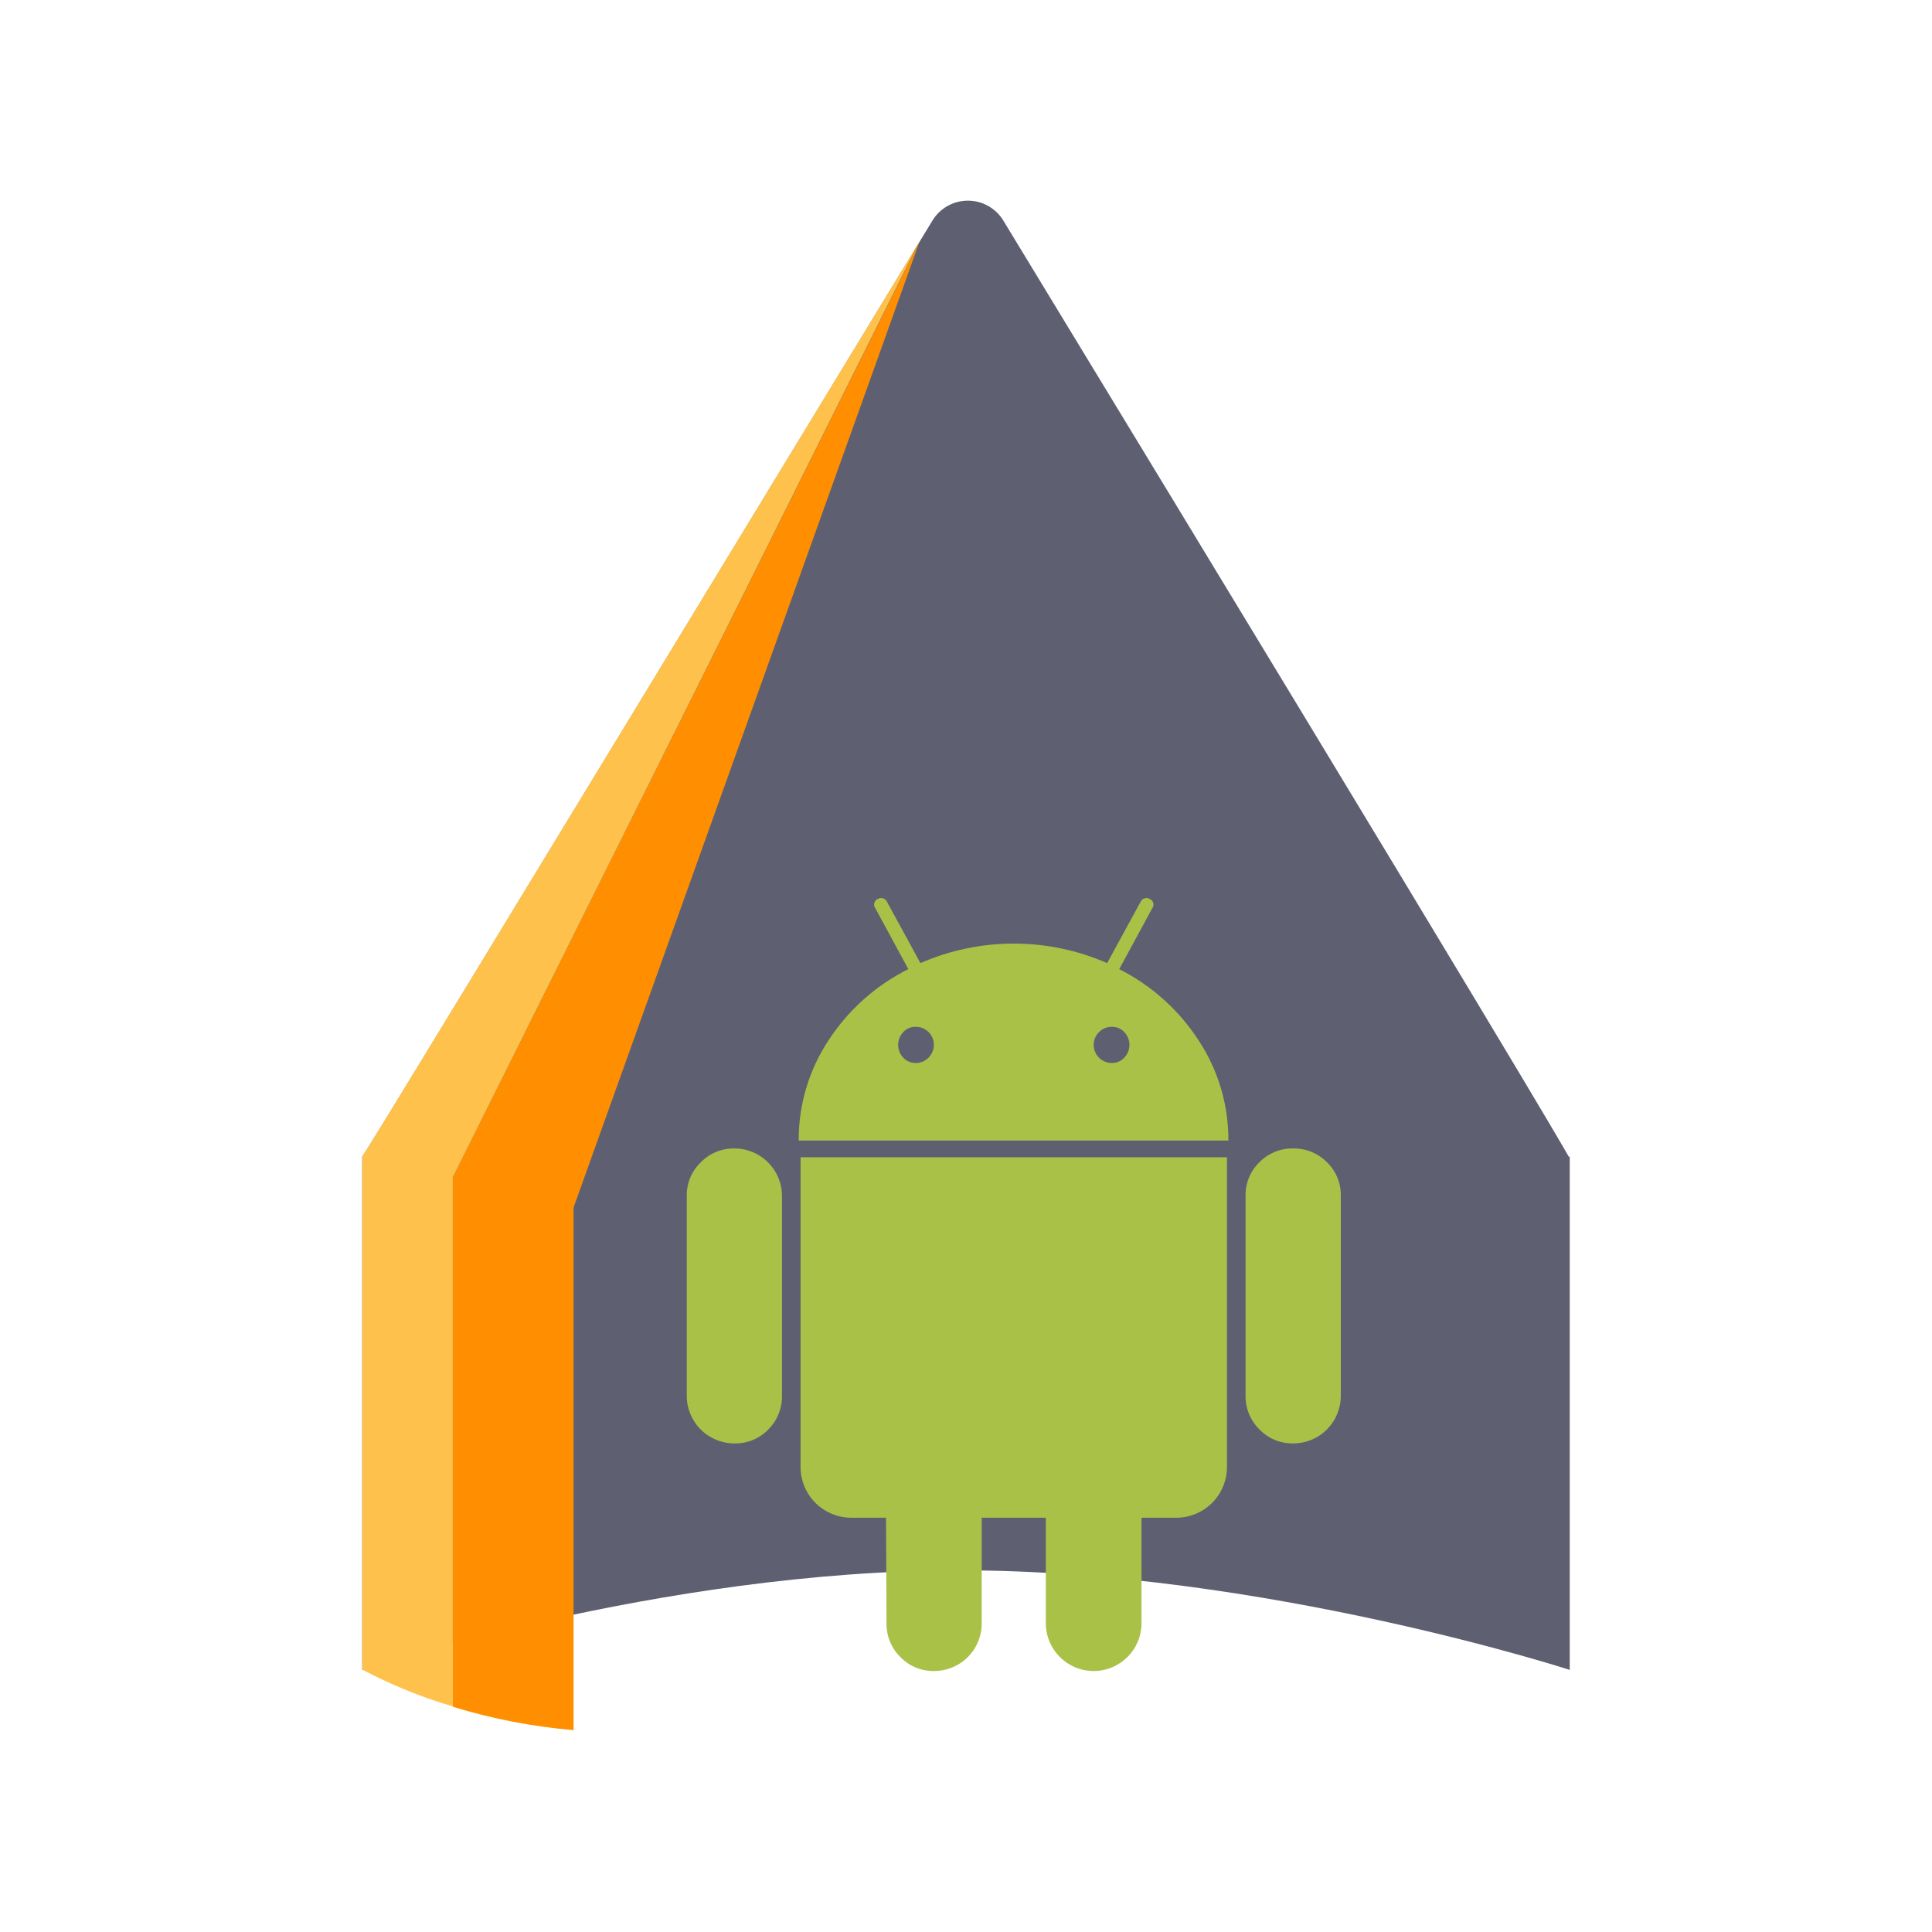
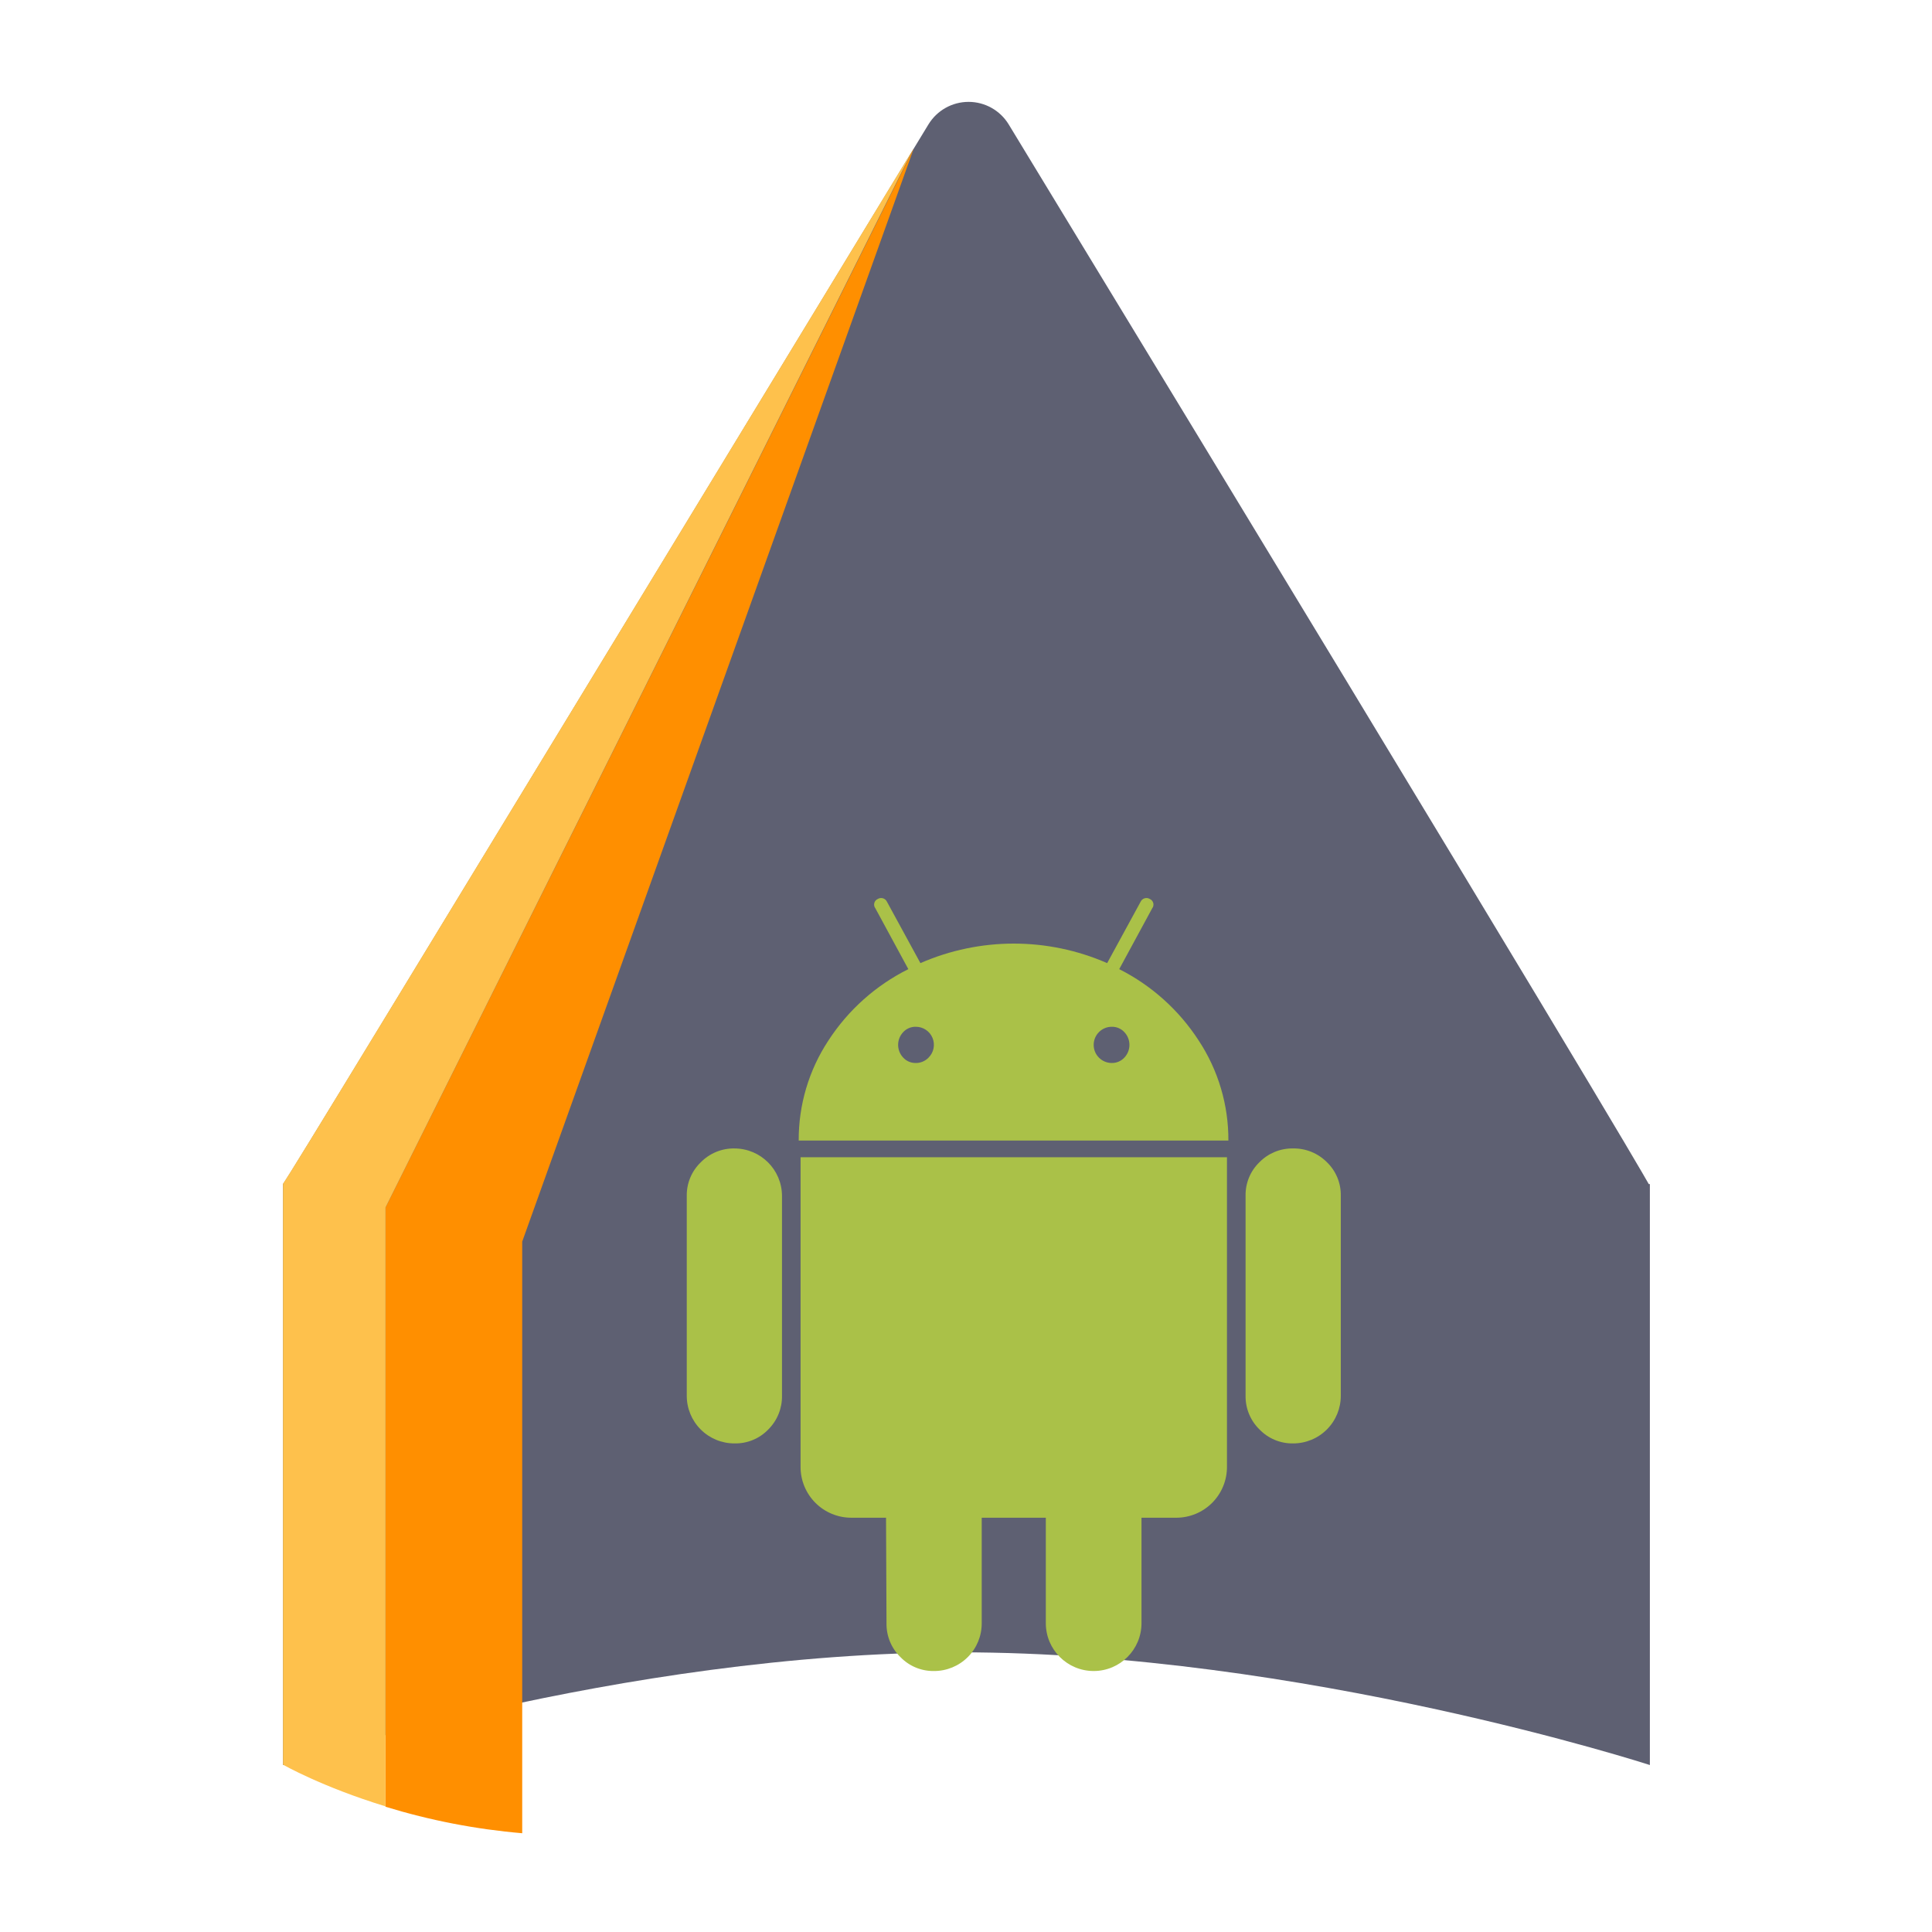
<svg xmlns="http://www.w3.org/2000/svg" width="512" height="512" viewBox="0 0 512 512">
  <defs>
-     <clipPath id="b">
+     <clipPath id="a">
+       <rect width="362.232" height="458.826" fill="none" />
+     </clipPath>
+     <clipPath id="c">
      <rect width="512" height="512" />
    </clipPath>
  </defs>
-   <g id="a" clip-path="url(#b)">
-     <path d="M0,389.365v-136c2.4-3.49,19.735-32,151.1-248.08a11,11,0,0,1,18.8,0c131.366,216.078,147.883,244.589,149.848,248.08H320v136s-81.383-26.383-161.383-26.383S0,389.365,0,389.365Z" transform="translate(96 53.175)" fill="#5e6072" />
-     <path d="M24,399.131V258.826L147.548,11.13l.1-.172L56,266.825V405.332A153.49,153.49,0,0,1,24,399.131Z" transform="translate(96 53.175)" fill="#ff8f00" />
-     <path d="M0,389.365v-136l.051-.075h0l.018-.029c2.637-3.894,20.537-33.333,147.354-241.929L24,258.913V399.131A128.272,128.272,0,0,1,0,389.365Z" transform="translate(96 53.087)" fill="#fec14c" />
+   <g id="b" clip-path="url(#c)">
+     <g transform="translate(75 27)" clip-path="url(#a)">
+       <path d="M0,440.751V286.8c2.719-3.951,22.34-36.225,171.042-280.82a12.451,12.451,0,0,1,21.279,0c148.7,244.594,167.4,276.868,169.624,280.82h.287V440.751s-92.123-29.865-182.681-29.865S0,440.751,0,440.751Z" transform="translate(0 0)" fill="#5e6072" />
+       <path d="M24,450.359V291.537L163.853,11.153l.118-.194L60.224,300.592V457.379A173.747,173.747,0,0,1,24,450.359Z" transform="translate(3.167 1.446)" fill="#ff8f00" />
+       <path d="M0,439.256V285.307l.058-.085h0l.02-.033c2.985-4.408,23.247-37.732,166.8-273.857L27.168,291.587V450.31C10.295,445.151,0,439.256,0,439.256Z" transform="translate(0 1.397)" fill="#fec14c" />
+     </g>
    <g transform="translate(139.456 238)">
      <g transform="translate(42.544 0)">
        <path d="M55.222,179.141a12.229,12.229,0,0,0-8.985,3.692,12.087,12.087,0,0,0-3.693,8.863v52.933a12.608,12.608,0,0,0,12.678,12.68,12.04,12.04,0,0,0,8.927-3.693,12.341,12.341,0,0,0,3.631-8.988V191.7a12.607,12.607,0,0,0-12.558-12.555Z" transform="translate(-42.544 -112.791)" fill="#aac148" />
        <path d="M207.587,18.833l8.74-16.123a1.621,1.621,0,0,0-.614-2.462,1.7,1.7,0,0,0-2.462.737l-8.862,16.252a61.743,61.743,0,0,0-49.488,0L146.039.985a1.707,1.707,0,0,0-2.462-.737,1.619,1.619,0,0,0-.614,2.462L151.7,18.833a53.974,53.974,0,0,0-21.174,18.9,47.729,47.729,0,0,0-7.879,26.53H236.516a47.742,47.742,0,0,0-7.879-26.53A54.2,54.2,0,0,0,207.587,18.833ZM157.055,42.285a4.615,4.615,0,0,1-3.386,1.419,4.405,4.405,0,0,1-3.323-1.419,4.908,4.908,0,0,1,0-6.768,4.421,4.421,0,0,1,3.323-1.414,4.784,4.784,0,0,1,3.386,8.183Zm51.885,0a4.415,4.415,0,0,1-3.323,1.419,4.8,4.8,0,0,1,0-9.6,4.424,4.424,0,0,1,3.323,1.414,4.908,4.908,0,0,1,0,6.768Z" transform="translate(-92.981 0)" fill="#aac148" />
        <path d="M123.971,267.435a13.443,13.443,0,0,0,13.539,13.539h9.11l.125,27.947a12.235,12.235,0,0,0,3.692,8.988A12.089,12.089,0,0,0,159.3,321.6a12.608,12.608,0,0,0,12.678-12.68V280.977h16.987v27.944a12.678,12.678,0,1,0,25.356,0V280.977h9.233a13.444,13.444,0,0,0,13.417-13.539V185.45h-113Z" transform="translate(-93.812 -116.763)" fill="#aac148" />
        <path d="M454.932,179.141a12.2,12.2,0,0,0-8.863,3.631,12.038,12.038,0,0,0-3.692,8.924v52.933a12.226,12.226,0,0,0,3.692,8.988,12.09,12.09,0,0,0,8.863,3.693,12.608,12.608,0,0,0,12.678-12.68V191.7a12.036,12.036,0,0,0-3.692-8.924A12.347,12.347,0,0,0,454.932,179.141Z" transform="translate(-294.286 -112.791)" fill="#aac148" />
      </g>
    </g>
  </g>
</svg>
